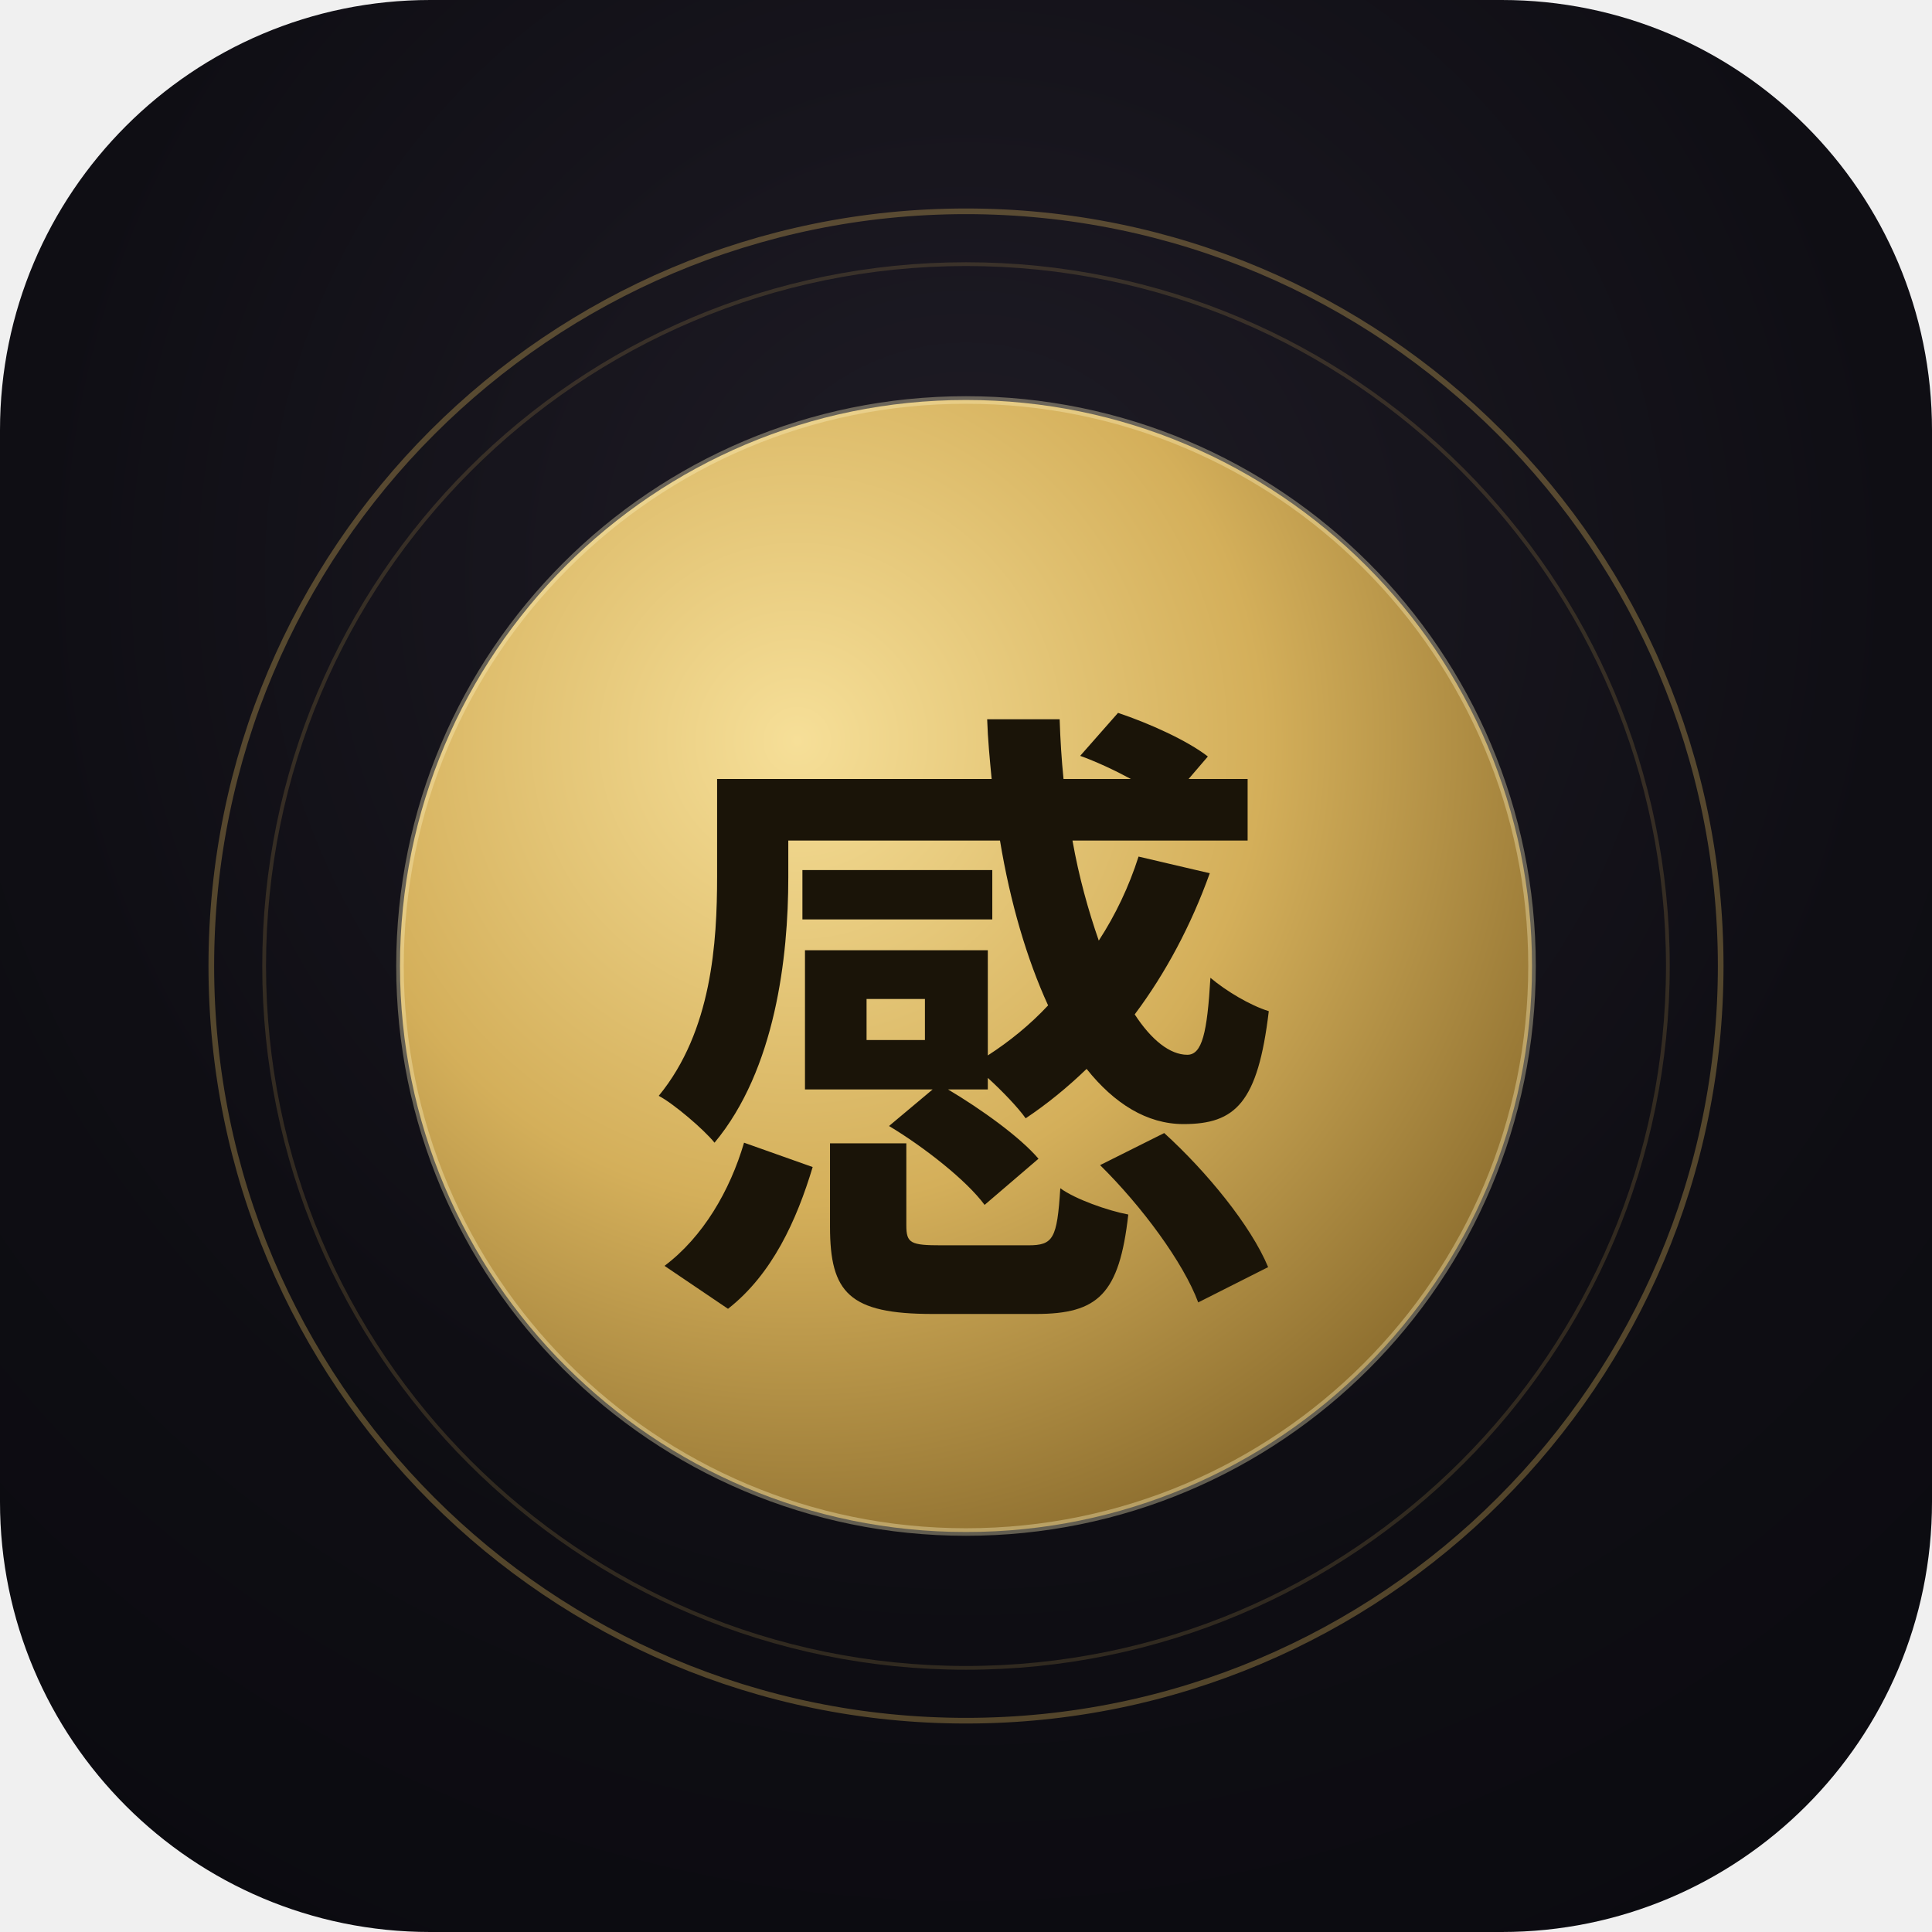
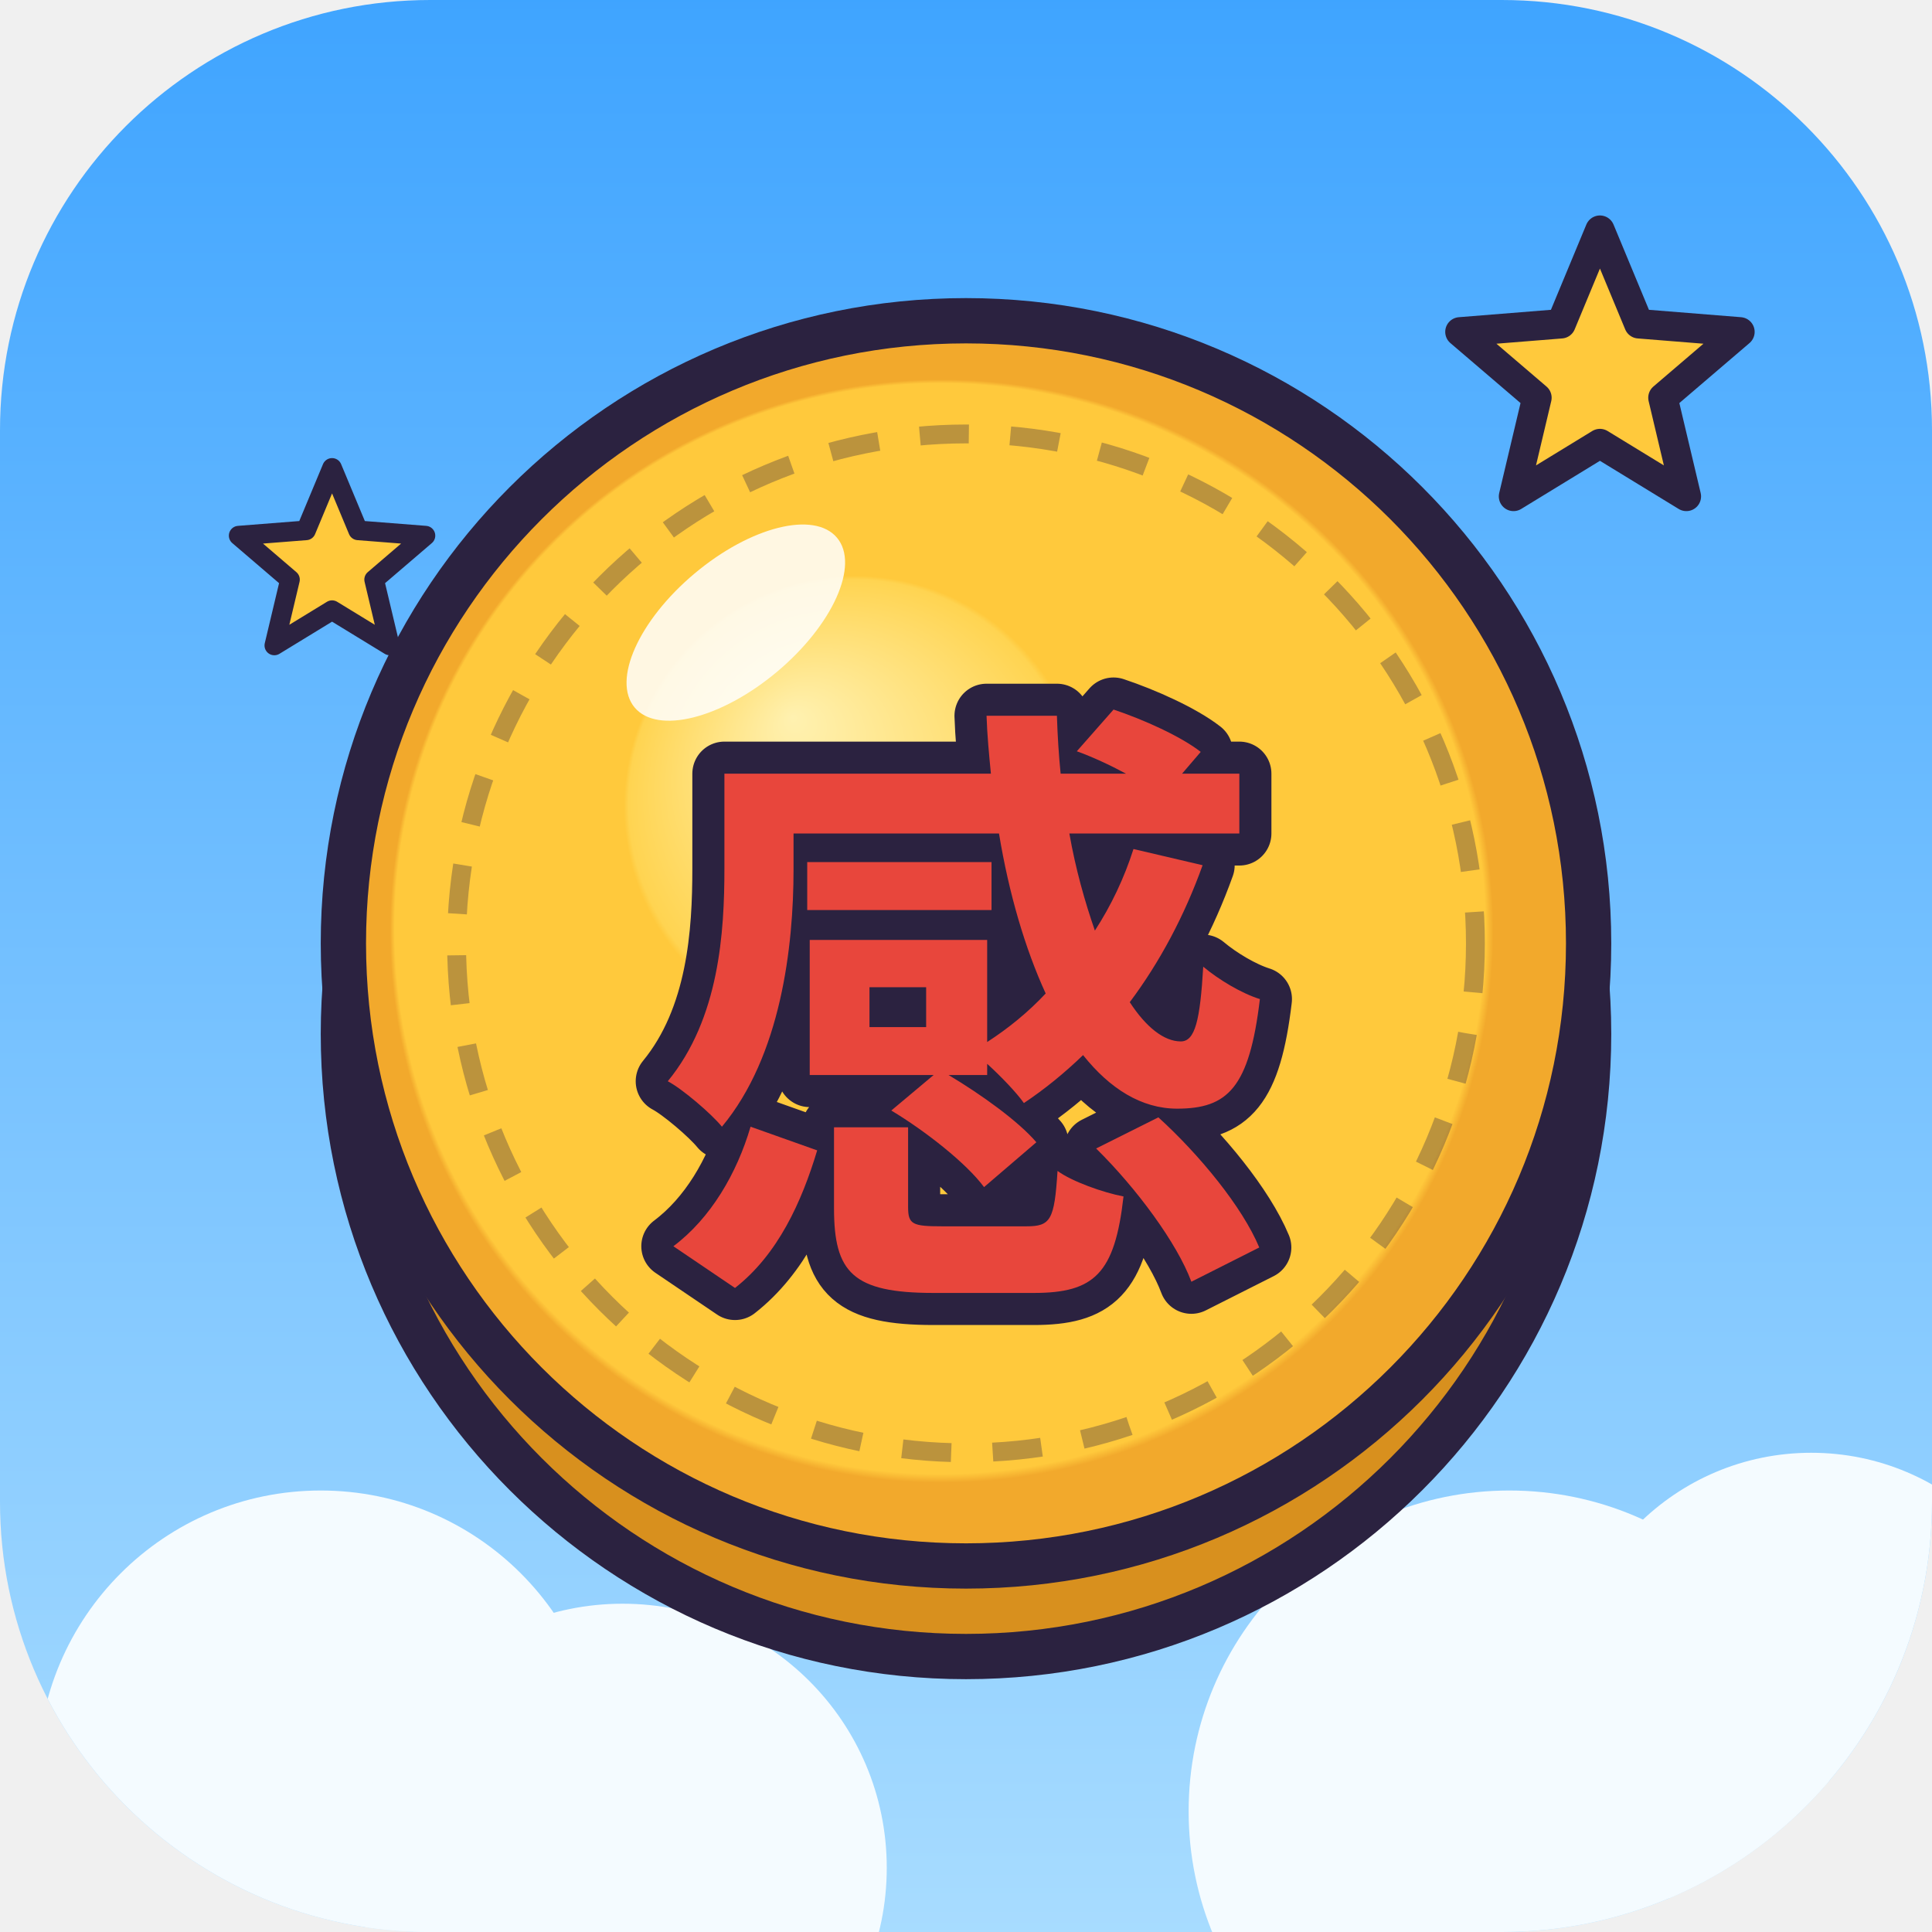
<svg xmlns="http://www.w3.org/2000/svg" viewBox="0 0 1024 1024" width="1024" height="1024">
  <defs>
-     <radialGradient id="bg" cx="50%" cy="30%" r="80%">
-       <stop offset="0" stop-color="#1f1c26" />
-       <stop offset="0.6" stop-color="#0f0e14" />
-       <stop offset="1" stop-color="#0b0b10" />
+     <linearGradient id="sky" x1="0" y1="0" x2="0" y2="1">
+       <stop offset="0" stop-color="#3fa4ff" />
+       <stop offset="1" stop-color="#a8dcff" />
+     </linearGradient>
+     <radialGradient id="coin" gradientUnits="userSpaceOnUse" cx="512" cy="512" r="340" fx="420" fy="380">
+       <stop offset="0" stop-color="#fff1b0" />
+       <stop offset="0.35" stop-color="#ffd451" />
+       <stop offset="0.36" stop-color="#ffc93c" />
+       <stop offset="0.85" stop-color="#ffc93c" />
+       <stop offset="0.86" stop-color="#f2a92c" />
    </radialGradient>
-     <radialGradient id="gold" cx="35%" cy="30%" r="75%">
-       <stop offset="0" stop-color="#f6df98" />
-       <stop offset="0.55" stop-color="#d4af5a" />
-       <stop offset="1" stop-color="#8f7030" />
-     </radialGradient>
+     <clipPath id="r">
+       <rect width="1024" height="1024" rx="228" />
+     </clipPath>
  </defs>
-   <rect width="1024" height="1024" rx="228" fill="url(#bg)" />
-   <circle cx="512" cy="512" r="400" fill="none" stroke="#d4af5a" stroke-opacity="0.35" stroke-width="3" />
-   <circle cx="512" cy="512" r="372" fill="none" stroke="#d4af5a" stroke-opacity="0.18" stroke-width="2" />
-   <circle cx="512" cy="512" r="300" fill="url(#gold)" />
-   <circle cx="512" cy="512" r="300" fill="none" stroke="#fff3c4" stroke-opacity="0.35" stroke-width="4" />
-   <text x="512" y="522" text-anchor="middle" dominant-baseline="central" font-family="'Noto Serif SC','Songti SC','STSong','Source Han Serif SC','SimSun',serif" font-weight="900" font-size="340" fill="#1a1408">感</text>
+   <g clip-path="url(#r)">
+     <rect width="1024" height="1024" fill="url(#sky)" />
+     <g fill="#f4fbff">
+       <circle cx="170" cy="940" r="150" />
+       <circle cx="330" cy="990" r="140" />
+       <circle cx="800" cy="960" r="170" />
+       <circle cx="960" cy="900" r="130" />
+     </g>
+   </g>
+   <circle cx="512" cy="548" r="330" fill="#d8901e" stroke="#2b2240" stroke-width="24" />
+   <circle cx="512" cy="500" r="330" fill="url(#coin)" stroke="#2b2240" stroke-width="24" />
+   <circle cx="512" cy="500" r="270" fill="none" stroke="#2b2240" stroke-opacity="0.32" stroke-width="10" stroke-dasharray="26 22" />
+   <ellipse cx="390" cy="330" rx="70" ry="34" transform="rotate(-40 390 330)" fill="#fff" fill-opacity="0.85" />
+   <text x="512" y="516" text-anchor="middle" dominant-baseline="central" font-family="'Noto Sans SC','PingFang SC','Hiragino Sans GB',sans-serif" font-weight="900" font-size="330" fill="#e8463c" stroke="#2b2240" stroke-width="34" stroke-linejoin="round" paint-order="stroke">感</text>
+   <g fill="#ffc93c" stroke="#2b2240" stroke-linejoin="round">
+     <path stroke-width="15.6" d="M848 122L868.6 171.6L922.2 175.9L881.4 210.8L893.8 263.1L848 235.1L802.2 263.1L814.6 210.8L773.8 175.9L827.4 171.6Z" />
+     <path stroke-width="10.4" d="M176 248L189.8 281.1L225.5 283.9L198.3 307.2L206.6 342.1L176 323.4L145.4 342.1L153.7 307.2L126.5 283.9L162.2 281.1Z" />
+   </g>
</svg>
